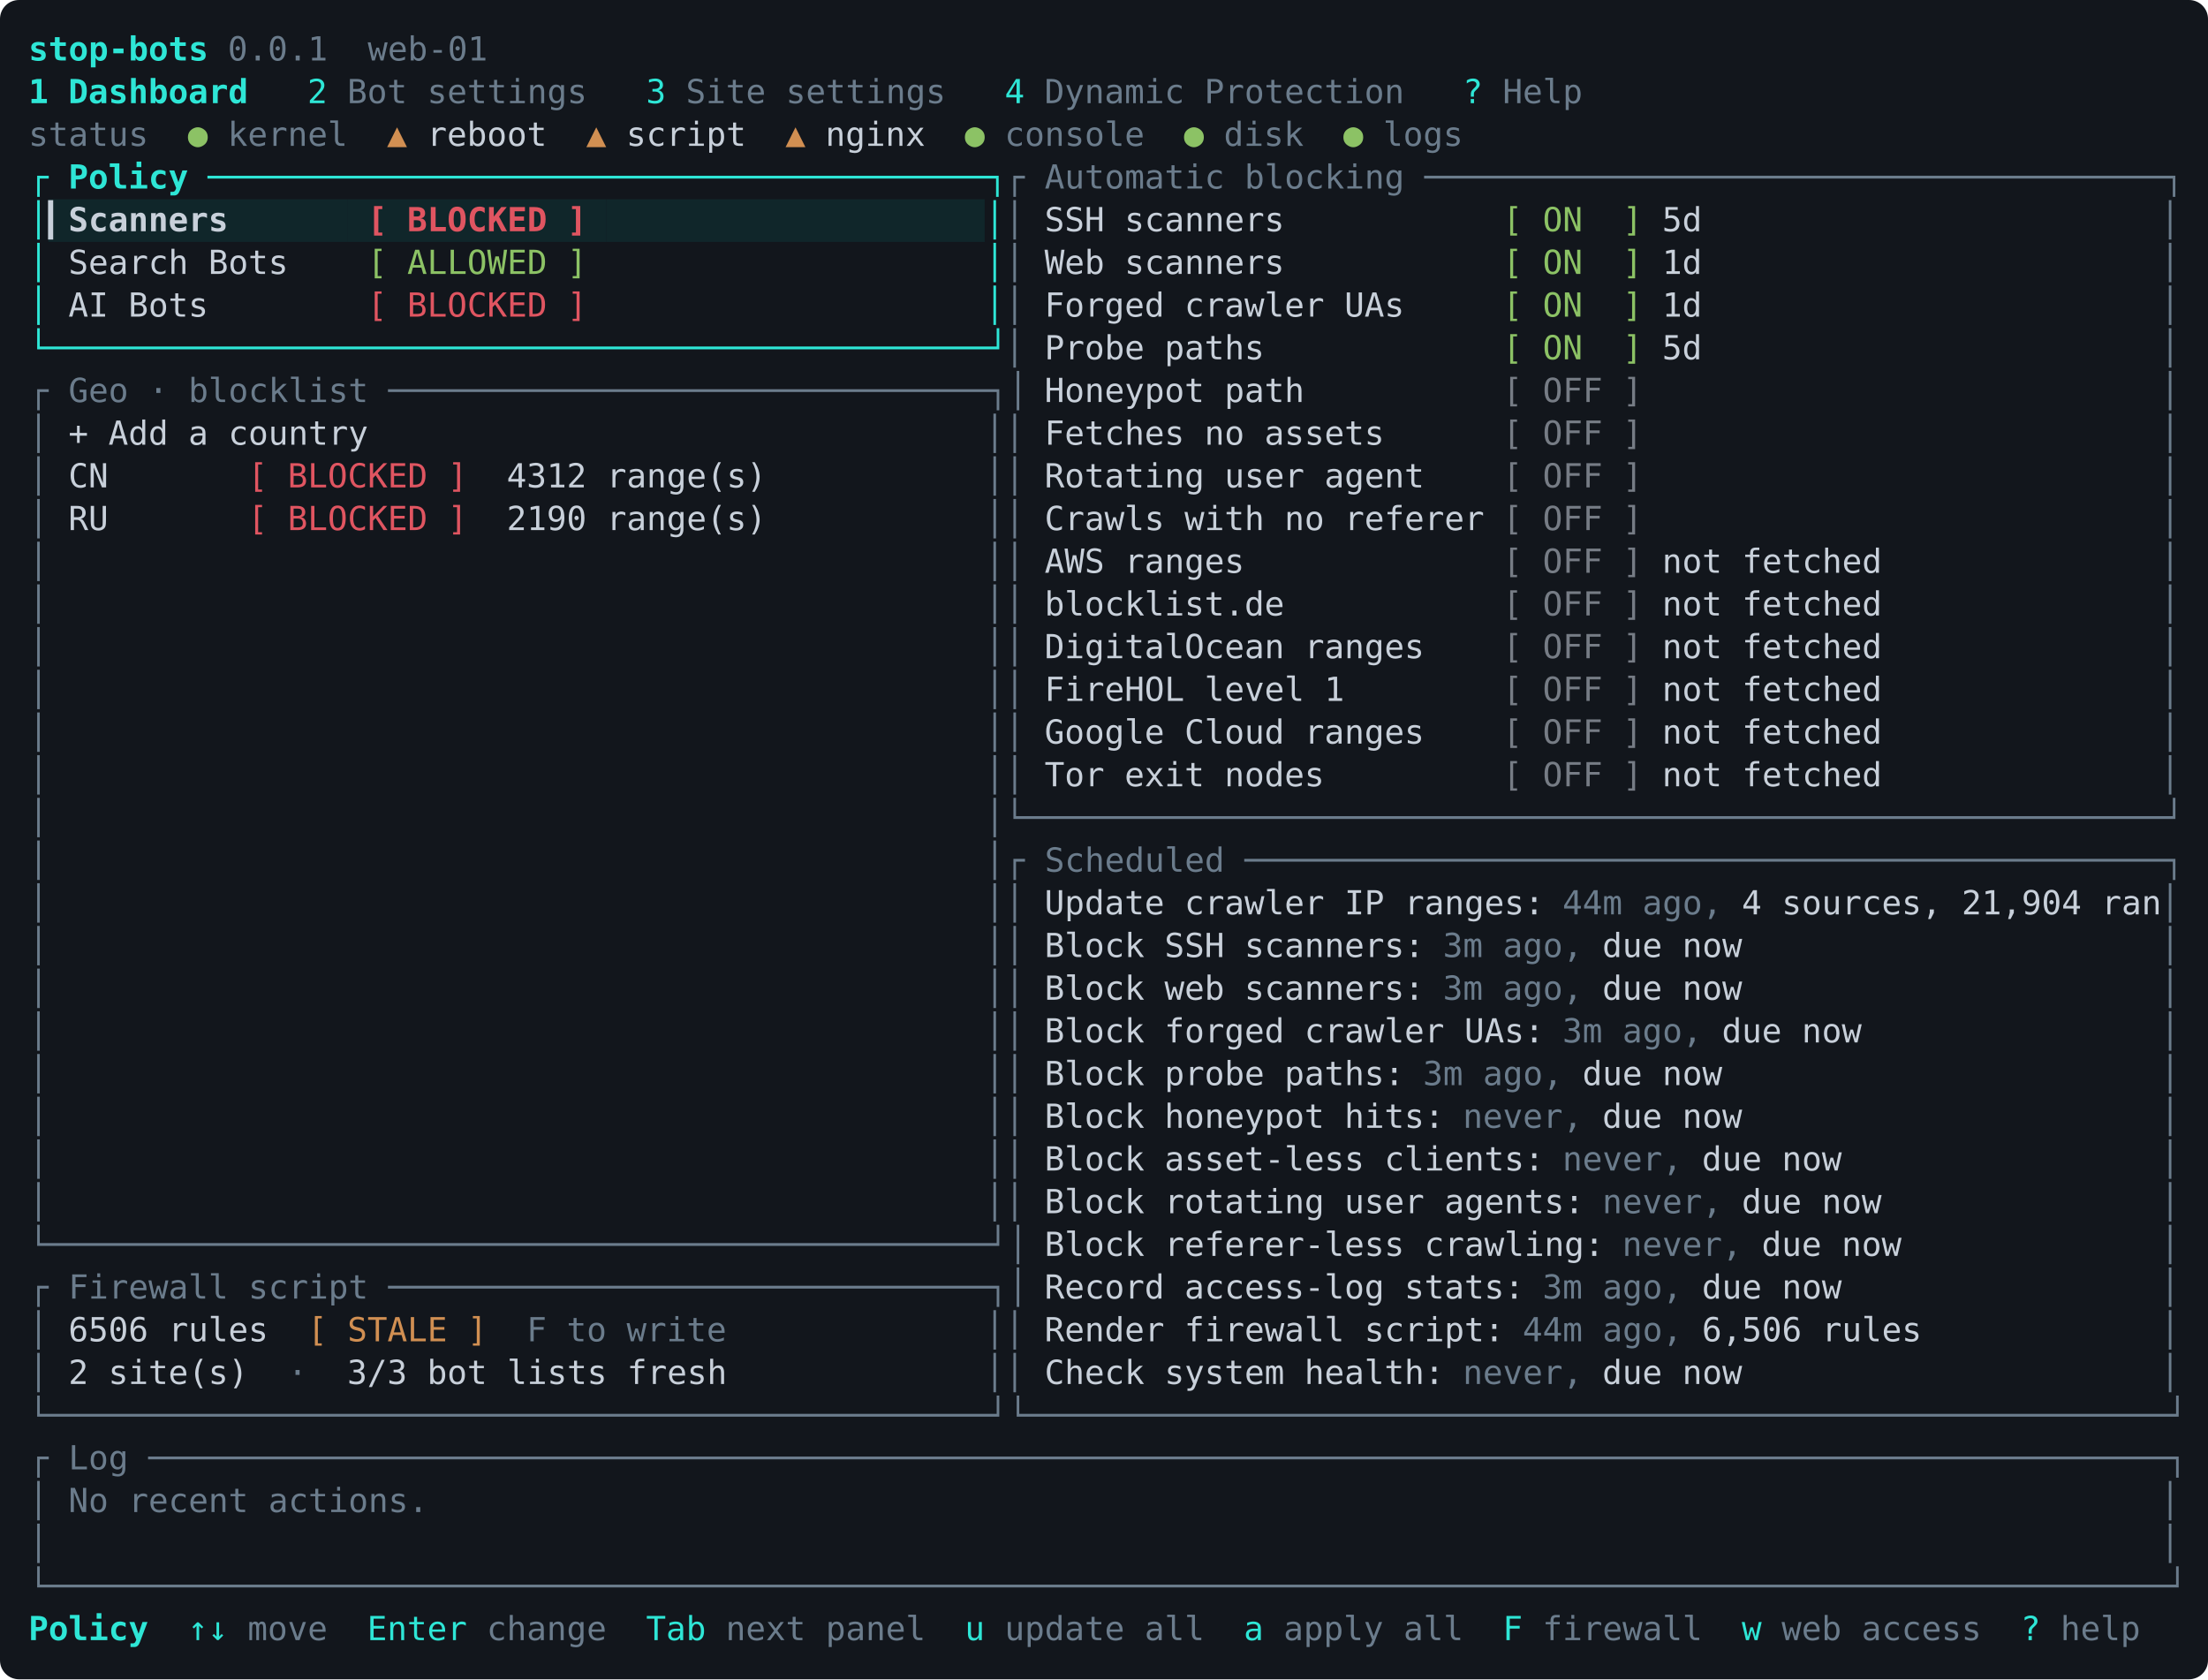
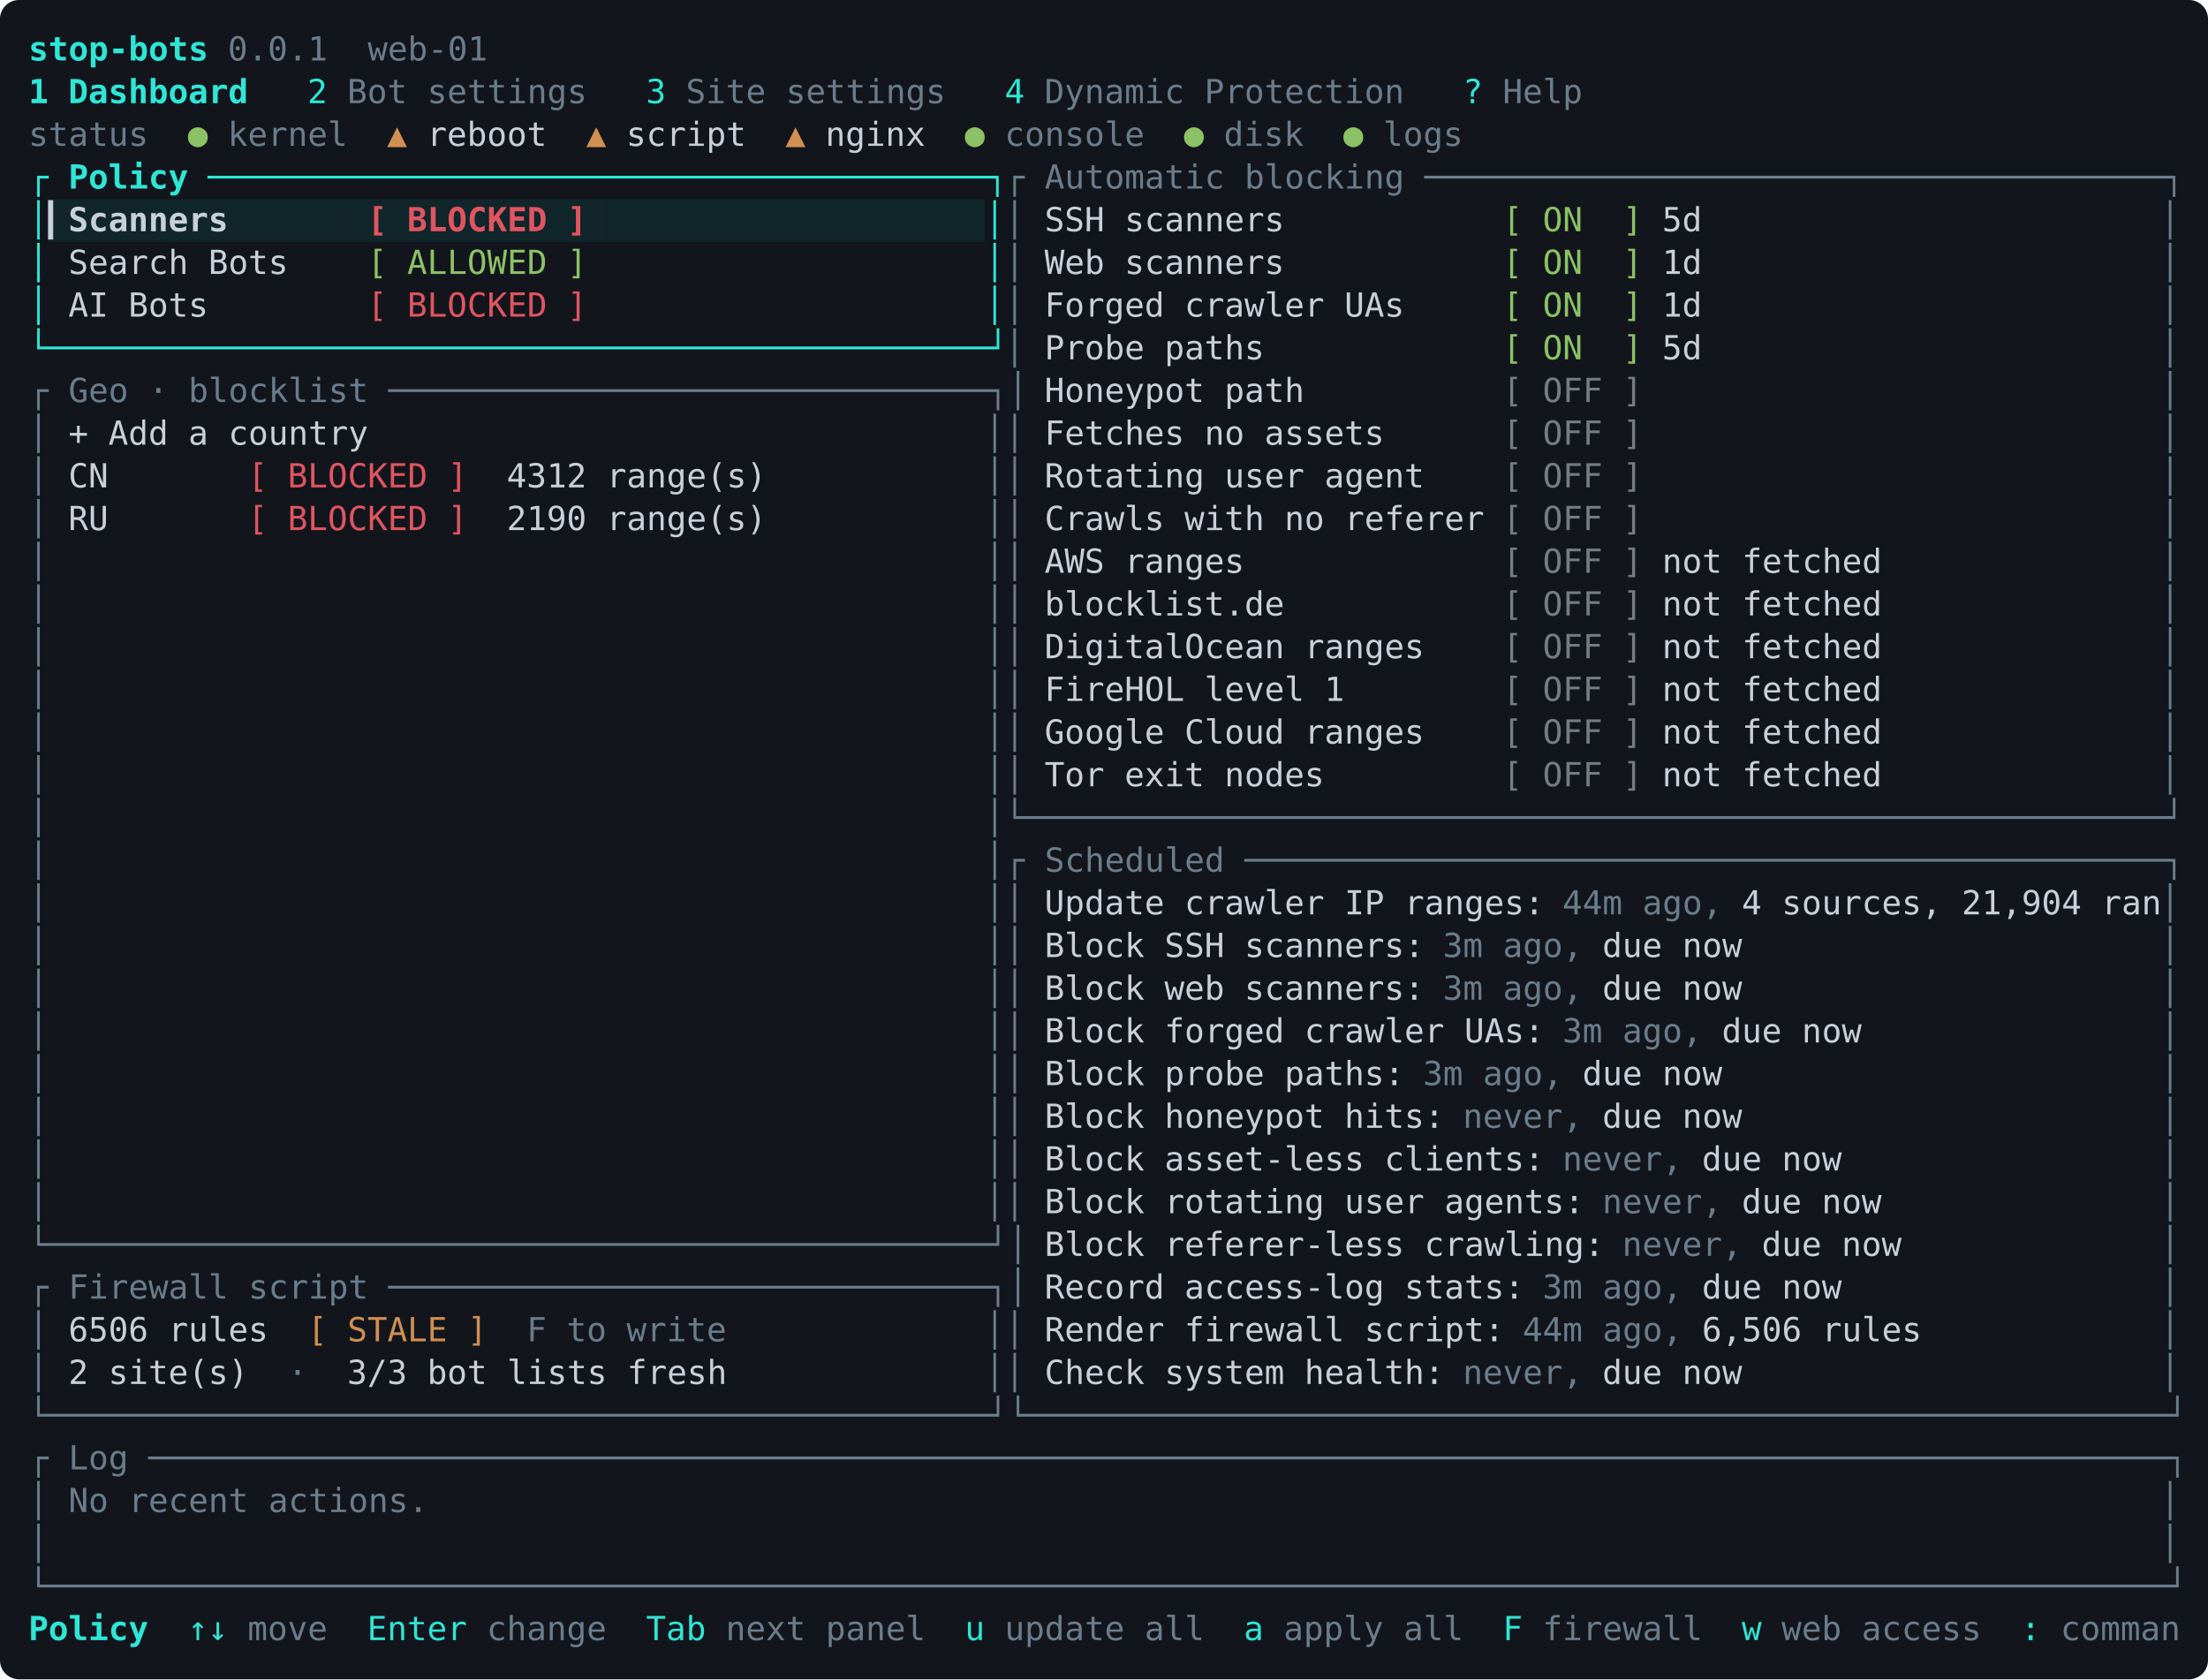
<svg xmlns="http://www.w3.org/2000/svg" viewBox="0 0 931 708" width="931" height="708" font-family="ui-monospace,SFMono-Regular,Menlo,Consolas,'DejaVu Sans Mono',monospace" font-size="14">
  <rect width="100%" height="100%" rx="8" fill="#12161c" />
  <rect x="20.4" y="84.0" width="126.0" height="18.0" fill="#10262a" />
  <rect x="146.4" y="84.0" width="109.2" height="18.0" fill="#10262a" />
  <rect x="255.6" y="84.0" width="159.6" height="18.0" fill="#10262a" />
  <text x="12.0" y="25.5" fill="#2ee6d6" textLength="75.6" lengthAdjust="spacingAndGlyphs" xml:space="preserve" font-weight="bold">stop-bots</text>
  <text x="87.6" y="25.5" fill="#6b7c8c" textLength="117.6" lengthAdjust="spacingAndGlyphs" xml:space="preserve"> 0.0.1  web-01</text>
  <text x="12.0" y="43.5" fill="#2ee6d6" textLength="8.4" lengthAdjust="spacingAndGlyphs" xml:space="preserve" font-weight="bold">1</text>
  <text x="28.8" y="43.5" fill="#2ee6d6" textLength="75.6" lengthAdjust="spacingAndGlyphs" xml:space="preserve" font-weight="bold">Dashboard</text>
  <text x="129.6" y="43.5" fill="#2ee6d6" textLength="8.4" lengthAdjust="spacingAndGlyphs" xml:space="preserve">2</text>
  <text x="146.4" y="43.5" fill="#6b7c8c" textLength="100.8" lengthAdjust="spacingAndGlyphs" xml:space="preserve">Bot settings</text>
  <text x="272.4" y="43.5" fill="#2ee6d6" textLength="8.4" lengthAdjust="spacingAndGlyphs" xml:space="preserve">3</text>
  <text x="289.2" y="43.5" fill="#6b7c8c" textLength="109.2" lengthAdjust="spacingAndGlyphs" xml:space="preserve">Site settings</text>
  <text x="423.6" y="43.5" fill="#2ee6d6" textLength="8.4" lengthAdjust="spacingAndGlyphs" xml:space="preserve">4</text>
  <text x="440.4" y="43.5" fill="#6b7c8c" textLength="151.2" lengthAdjust="spacingAndGlyphs" xml:space="preserve">Dynamic Protection</text>
  <text x="616.8" y="43.5" fill="#2ee6d6" textLength="8.4" lengthAdjust="spacingAndGlyphs" xml:space="preserve">?</text>
  <text x="633.6" y="43.5" fill="#6b7c8c" textLength="33.6" lengthAdjust="spacingAndGlyphs" xml:space="preserve">Help</text>
  <text x="12.0" y="61.5" fill="#6b7c8c" textLength="50.4" lengthAdjust="spacingAndGlyphs" xml:space="preserve">status</text>
  <text x="79.2" y="61.5" fill="#8cc265" textLength="8.4" lengthAdjust="spacingAndGlyphs" xml:space="preserve">●</text>
  <text x="96.0" y="61.5" fill="#6b7c8c" textLength="50.4" lengthAdjust="spacingAndGlyphs" xml:space="preserve">kernel</text>
  <text x="163.2" y="61.5" fill="#d18f52" textLength="8.4" lengthAdjust="spacingAndGlyphs" xml:space="preserve">▲</text>
  <text x="171.6" y="61.5" fill="#c8d0da" textLength="75.6" lengthAdjust="spacingAndGlyphs" xml:space="preserve"> reboot  </text>
  <text x="247.2" y="61.5" fill="#d18f52" textLength="8.4" lengthAdjust="spacingAndGlyphs" xml:space="preserve">▲</text>
  <text x="255.6" y="61.5" fill="#c8d0da" textLength="75.6" lengthAdjust="spacingAndGlyphs" xml:space="preserve"> script  </text>
  <text x="331.2" y="61.5" fill="#d18f52" textLength="8.4" lengthAdjust="spacingAndGlyphs" xml:space="preserve">▲</text>
  <text x="339.6" y="61.5" fill="#c8d0da" textLength="67.2" lengthAdjust="spacingAndGlyphs" xml:space="preserve"> nginx  </text>
  <text x="406.8" y="61.5" fill="#8cc265" textLength="8.4" lengthAdjust="spacingAndGlyphs" xml:space="preserve">●</text>
  <text x="423.6" y="61.5" fill="#6b7c8c" textLength="58.8" lengthAdjust="spacingAndGlyphs" xml:space="preserve">console</text>
  <text x="499.2" y="61.5" fill="#8cc265" textLength="8.4" lengthAdjust="spacingAndGlyphs" xml:space="preserve">●</text>
  <text x="516.0" y="61.5" fill="#6b7c8c" textLength="33.6" lengthAdjust="spacingAndGlyphs" xml:space="preserve">disk</text>
  <text x="566.4" y="61.5" fill="#8cc265" textLength="8.4" lengthAdjust="spacingAndGlyphs" xml:space="preserve">●</text>
  <text x="583.2" y="61.5" fill="#6b7c8c" textLength="33.6" lengthAdjust="spacingAndGlyphs" xml:space="preserve">logs</text>
  <text x="12.0" y="79.5" fill="#2ee6d6" textLength="8.4" lengthAdjust="spacingAndGlyphs" xml:space="preserve">┌</text>
  <text x="20.4" y="79.5" fill="#2ee6d6" textLength="67.2" lengthAdjust="spacingAndGlyphs" xml:space="preserve" font-weight="bold"> Policy </text>
  <text x="87.6" y="79.5" fill="#2ee6d6" textLength="336.0" lengthAdjust="spacingAndGlyphs" xml:space="preserve">───────────────────────────────────────┐</text>
  <text x="423.6" y="79.5" fill="#6b7c8c" textLength="495.6" lengthAdjust="spacingAndGlyphs" xml:space="preserve">┌ Automatic blocking ─────────────────────────────────────┐</text>
  <text x="12.0" y="97.5" fill="#2ee6d6" textLength="8.4" lengthAdjust="spacingAndGlyphs" xml:space="preserve">│</text>
  <text x="20.4" y="97.5" fill="#c8d0da" textLength="126.0" lengthAdjust="spacingAndGlyphs" xml:space="preserve" font-weight="bold">▎Scanners      </text>
  <text x="146.4" y="97.5" fill="#e05561" textLength="109.2" lengthAdjust="spacingAndGlyphs" xml:space="preserve" font-weight="bold"> [ BLOCKED ] </text>
  <text x="415.2" y="97.5" fill="#2ee6d6" textLength="8.4" lengthAdjust="spacingAndGlyphs" xml:space="preserve">│</text>
  <text x="423.6" y="97.5" fill="#6b7c8c" textLength="8.4" lengthAdjust="spacingAndGlyphs" xml:space="preserve">│</text>
  <text x="432.0" y="97.5" fill="#c8d0da" textLength="201.6" lengthAdjust="spacingAndGlyphs" xml:space="preserve"> SSH scanners           </text>
  <text x="633.6" y="97.5" fill="#8cc265" textLength="58.8" lengthAdjust="spacingAndGlyphs" xml:space="preserve">[ ON  ]</text>
  <text x="692.4" y="97.5" fill="#c8d0da" textLength="218.4" lengthAdjust="spacingAndGlyphs" xml:space="preserve"> 5d                       </text>
  <text x="910.8" y="97.5" fill="#6b7c8c" textLength="8.4" lengthAdjust="spacingAndGlyphs" xml:space="preserve">│</text>
  <text x="12.0" y="115.5" fill="#2ee6d6" textLength="8.4" lengthAdjust="spacingAndGlyphs" xml:space="preserve">│</text>
  <text x="20.4" y="115.5" fill="#c8d0da" textLength="126.0" lengthAdjust="spacingAndGlyphs" xml:space="preserve"> Search Bots   </text>
  <text x="146.4" y="115.5" fill="#8cc265" textLength="109.2" lengthAdjust="spacingAndGlyphs" xml:space="preserve"> [ ALLOWED ] </text>
  <text x="415.2" y="115.5" fill="#2ee6d6" textLength="8.4" lengthAdjust="spacingAndGlyphs" xml:space="preserve">│</text>
  <text x="423.6" y="115.5" fill="#6b7c8c" textLength="8.4" lengthAdjust="spacingAndGlyphs" xml:space="preserve">│</text>
  <text x="432.0" y="115.5" fill="#c8d0da" textLength="201.6" lengthAdjust="spacingAndGlyphs" xml:space="preserve"> Web scanners           </text>
  <text x="633.6" y="115.5" fill="#8cc265" textLength="58.8" lengthAdjust="spacingAndGlyphs" xml:space="preserve">[ ON  ]</text>
  <text x="692.4" y="115.5" fill="#c8d0da" textLength="218.4" lengthAdjust="spacingAndGlyphs" xml:space="preserve"> 1d                       </text>
  <text x="910.8" y="115.5" fill="#6b7c8c" textLength="8.4" lengthAdjust="spacingAndGlyphs" xml:space="preserve">│</text>
  <text x="12.0" y="133.5" fill="#2ee6d6" textLength="8.4" lengthAdjust="spacingAndGlyphs" xml:space="preserve">│</text>
  <text x="20.4" y="133.5" fill="#c8d0da" textLength="126.0" lengthAdjust="spacingAndGlyphs" xml:space="preserve"> AI Bots       </text>
  <text x="146.4" y="133.5" fill="#e05561" textLength="109.2" lengthAdjust="spacingAndGlyphs" xml:space="preserve"> [ BLOCKED ] </text>
  <text x="415.2" y="133.5" fill="#2ee6d6" textLength="8.4" lengthAdjust="spacingAndGlyphs" xml:space="preserve">│</text>
  <text x="423.6" y="133.5" fill="#6b7c8c" textLength="8.4" lengthAdjust="spacingAndGlyphs" xml:space="preserve">│</text>
  <text x="432.0" y="133.5" fill="#c8d0da" textLength="201.6" lengthAdjust="spacingAndGlyphs" xml:space="preserve"> Forged crawler UAs     </text>
  <text x="633.6" y="133.5" fill="#8cc265" textLength="58.8" lengthAdjust="spacingAndGlyphs" xml:space="preserve">[ ON  ]</text>
  <text x="692.4" y="133.5" fill="#c8d0da" textLength="218.4" lengthAdjust="spacingAndGlyphs" xml:space="preserve"> 1d                       </text>
  <text x="910.8" y="133.5" fill="#6b7c8c" textLength="8.4" lengthAdjust="spacingAndGlyphs" xml:space="preserve">│</text>
  <text x="12.0" y="151.5" fill="#2ee6d6" textLength="411.6" lengthAdjust="spacingAndGlyphs" xml:space="preserve">└───────────────────────────────────────────────┘</text>
  <text x="423.6" y="151.5" fill="#6b7c8c" textLength="8.4" lengthAdjust="spacingAndGlyphs" xml:space="preserve">│</text>
  <text x="432.0" y="151.5" fill="#c8d0da" textLength="201.6" lengthAdjust="spacingAndGlyphs" xml:space="preserve"> Probe paths            </text>
  <text x="633.6" y="151.5" fill="#8cc265" textLength="58.8" lengthAdjust="spacingAndGlyphs" xml:space="preserve">[ ON  ]</text>
  <text x="692.4" y="151.5" fill="#c8d0da" textLength="218.4" lengthAdjust="spacingAndGlyphs" xml:space="preserve"> 5d                       </text>
  <text x="910.8" y="151.5" fill="#6b7c8c" textLength="8.4" lengthAdjust="spacingAndGlyphs" xml:space="preserve">│</text>
  <text x="12.0" y="169.5" fill="#6b7c8c" textLength="420.0" lengthAdjust="spacingAndGlyphs" xml:space="preserve">┌ Geo · blocklist ──────────────────────────────┐│</text>
  <text x="432.0" y="169.5" fill="#c8d0da" textLength="201.6" lengthAdjust="spacingAndGlyphs" xml:space="preserve"> Honeypot path          </text>
  <text x="633.6" y="169.5" fill="#c8d0da" textLength="58.8" lengthAdjust="spacingAndGlyphs" xml:space="preserve" opacity="0.55">[ OFF ]</text>
  <text x="910.8" y="169.5" fill="#6b7c8c" textLength="8.4" lengthAdjust="spacingAndGlyphs" xml:space="preserve">│</text>
  <text x="12.0" y="187.5" fill="#6b7c8c" textLength="8.4" lengthAdjust="spacingAndGlyphs" xml:space="preserve">│</text>
  <text x="20.4" y="187.5" fill="#c8d0da" textLength="394.8" lengthAdjust="spacingAndGlyphs" xml:space="preserve"> + Add a country                               </text>
  <text x="415.2" y="187.5" fill="#6b7c8c" textLength="16.8" lengthAdjust="spacingAndGlyphs" xml:space="preserve">││</text>
  <text x="432.0" y="187.5" fill="#c8d0da" textLength="201.6" lengthAdjust="spacingAndGlyphs" xml:space="preserve"> Fetches no assets      </text>
  <text x="633.6" y="187.5" fill="#c8d0da" textLength="58.8" lengthAdjust="spacingAndGlyphs" xml:space="preserve" opacity="0.55">[ OFF ]</text>
  <text x="910.8" y="187.5" fill="#6b7c8c" textLength="8.4" lengthAdjust="spacingAndGlyphs" xml:space="preserve">│</text>
  <text x="12.0" y="205.5" fill="#6b7c8c" textLength="8.4" lengthAdjust="spacingAndGlyphs" xml:space="preserve">│</text>
  <text x="20.4" y="205.5" fill="#c8d0da" textLength="75.6" lengthAdjust="spacingAndGlyphs" xml:space="preserve"> CN      </text>
  <text x="96.0" y="205.5" fill="#e05561" textLength="109.2" lengthAdjust="spacingAndGlyphs" xml:space="preserve"> [ BLOCKED ] </text>
  <text x="205.2" y="205.5" fill="#c8d0da" textLength="210.0" lengthAdjust="spacingAndGlyphs" xml:space="preserve"> 4312 range(s)           </text>
  <text x="415.2" y="205.5" fill="#6b7c8c" textLength="16.8" lengthAdjust="spacingAndGlyphs" xml:space="preserve">││</text>
  <text x="432.0" y="205.5" fill="#c8d0da" textLength="201.6" lengthAdjust="spacingAndGlyphs" xml:space="preserve"> Rotating user agent    </text>
  <text x="633.6" y="205.5" fill="#c8d0da" textLength="58.8" lengthAdjust="spacingAndGlyphs" xml:space="preserve" opacity="0.55">[ OFF ]</text>
  <text x="910.8" y="205.5" fill="#6b7c8c" textLength="8.4" lengthAdjust="spacingAndGlyphs" xml:space="preserve">│</text>
  <text x="12.0" y="223.5" fill="#6b7c8c" textLength="8.4" lengthAdjust="spacingAndGlyphs" xml:space="preserve">│</text>
  <text x="20.4" y="223.5" fill="#c8d0da" textLength="75.6" lengthAdjust="spacingAndGlyphs" xml:space="preserve"> RU      </text>
  <text x="96.0" y="223.5" fill="#e05561" textLength="109.2" lengthAdjust="spacingAndGlyphs" xml:space="preserve"> [ BLOCKED ] </text>
  <text x="205.2" y="223.5" fill="#c8d0da" textLength="210.0" lengthAdjust="spacingAndGlyphs" xml:space="preserve"> 2190 range(s)           </text>
  <text x="415.2" y="223.5" fill="#6b7c8c" textLength="16.8" lengthAdjust="spacingAndGlyphs" xml:space="preserve">││</text>
  <text x="432.0" y="223.5" fill="#c8d0da" textLength="201.6" lengthAdjust="spacingAndGlyphs" xml:space="preserve"> Crawls with no referer </text>
  <text x="633.6" y="223.5" fill="#c8d0da" textLength="58.8" lengthAdjust="spacingAndGlyphs" xml:space="preserve" opacity="0.55">[ OFF ]</text>
  <text x="910.8" y="223.5" fill="#6b7c8c" textLength="8.4" lengthAdjust="spacingAndGlyphs" xml:space="preserve">│</text>
  <text x="12.0" y="241.5" fill="#6b7c8c" textLength="8.4" lengthAdjust="spacingAndGlyphs" xml:space="preserve">│</text>
  <text x="415.2" y="241.5" fill="#6b7c8c" textLength="16.8" lengthAdjust="spacingAndGlyphs" xml:space="preserve">││</text>
  <text x="432.0" y="241.5" fill="#c8d0da" textLength="201.6" lengthAdjust="spacingAndGlyphs" xml:space="preserve"> AWS ranges             </text>
  <text x="633.6" y="241.5" fill="#c8d0da" textLength="58.8" lengthAdjust="spacingAndGlyphs" xml:space="preserve" opacity="0.55">[ OFF ]</text>
  <text x="692.4" y="241.5" fill="#c8d0da" textLength="218.4" lengthAdjust="spacingAndGlyphs" xml:space="preserve"> not fetched              </text>
  <text x="910.8" y="241.5" fill="#6b7c8c" textLength="8.4" lengthAdjust="spacingAndGlyphs" xml:space="preserve">│</text>
  <text x="12.0" y="259.5" fill="#6b7c8c" textLength="8.4" lengthAdjust="spacingAndGlyphs" xml:space="preserve">│</text>
  <text x="415.2" y="259.5" fill="#6b7c8c" textLength="16.8" lengthAdjust="spacingAndGlyphs" xml:space="preserve">││</text>
  <text x="432.0" y="259.5" fill="#c8d0da" textLength="201.6" lengthAdjust="spacingAndGlyphs" xml:space="preserve"> blocklist.de           </text>
  <text x="633.6" y="259.5" fill="#c8d0da" textLength="58.8" lengthAdjust="spacingAndGlyphs" xml:space="preserve" opacity="0.55">[ OFF ]</text>
  <text x="692.4" y="259.5" fill="#c8d0da" textLength="218.4" lengthAdjust="spacingAndGlyphs" xml:space="preserve"> not fetched              </text>
  <text x="910.8" y="259.5" fill="#6b7c8c" textLength="8.4" lengthAdjust="spacingAndGlyphs" xml:space="preserve">│</text>
  <text x="12.0" y="277.5" fill="#6b7c8c" textLength="8.4" lengthAdjust="spacingAndGlyphs" xml:space="preserve">│</text>
  <text x="415.2" y="277.5" fill="#6b7c8c" textLength="16.8" lengthAdjust="spacingAndGlyphs" xml:space="preserve">││</text>
  <text x="432.0" y="277.5" fill="#c8d0da" textLength="201.6" lengthAdjust="spacingAndGlyphs" xml:space="preserve"> DigitalOcean ranges    </text>
  <text x="633.6" y="277.5" fill="#c8d0da" textLength="58.8" lengthAdjust="spacingAndGlyphs" xml:space="preserve" opacity="0.55">[ OFF ]</text>
  <text x="692.4" y="277.5" fill="#c8d0da" textLength="218.4" lengthAdjust="spacingAndGlyphs" xml:space="preserve"> not fetched              </text>
  <text x="910.8" y="277.5" fill="#6b7c8c" textLength="8.4" lengthAdjust="spacingAndGlyphs" xml:space="preserve">│</text>
  <text x="12.0" y="295.5" fill="#6b7c8c" textLength="8.4" lengthAdjust="spacingAndGlyphs" xml:space="preserve">│</text>
  <text x="415.2" y="295.5" fill="#6b7c8c" textLength="16.8" lengthAdjust="spacingAndGlyphs" xml:space="preserve">││</text>
  <text x="432.0" y="295.5" fill="#c8d0da" textLength="201.6" lengthAdjust="spacingAndGlyphs" xml:space="preserve"> FireHOL level 1        </text>
  <text x="633.6" y="295.5" fill="#c8d0da" textLength="58.8" lengthAdjust="spacingAndGlyphs" xml:space="preserve" opacity="0.55">[ OFF ]</text>
  <text x="692.4" y="295.5" fill="#c8d0da" textLength="218.4" lengthAdjust="spacingAndGlyphs" xml:space="preserve"> not fetched              </text>
  <text x="910.8" y="295.5" fill="#6b7c8c" textLength="8.4" lengthAdjust="spacingAndGlyphs" xml:space="preserve">│</text>
  <text x="12.0" y="313.5" fill="#6b7c8c" textLength="8.4" lengthAdjust="spacingAndGlyphs" xml:space="preserve">│</text>
  <text x="415.2" y="313.5" fill="#6b7c8c" textLength="16.8" lengthAdjust="spacingAndGlyphs" xml:space="preserve">││</text>
  <text x="432.0" y="313.5" fill="#c8d0da" textLength="201.6" lengthAdjust="spacingAndGlyphs" xml:space="preserve"> Google Cloud ranges    </text>
  <text x="633.6" y="313.5" fill="#c8d0da" textLength="58.8" lengthAdjust="spacingAndGlyphs" xml:space="preserve" opacity="0.55">[ OFF ]</text>
  <text x="692.4" y="313.5" fill="#c8d0da" textLength="218.4" lengthAdjust="spacingAndGlyphs" xml:space="preserve"> not fetched              </text>
  <text x="910.8" y="313.5" fill="#6b7c8c" textLength="8.4" lengthAdjust="spacingAndGlyphs" xml:space="preserve">│</text>
  <text x="12.0" y="331.5" fill="#6b7c8c" textLength="8.4" lengthAdjust="spacingAndGlyphs" xml:space="preserve">│</text>
  <text x="415.2" y="331.5" fill="#6b7c8c" textLength="16.8" lengthAdjust="spacingAndGlyphs" xml:space="preserve">││</text>
  <text x="432.0" y="331.5" fill="#c8d0da" textLength="201.6" lengthAdjust="spacingAndGlyphs" xml:space="preserve"> Tor exit nodes         </text>
  <text x="633.6" y="331.5" fill="#c8d0da" textLength="58.8" lengthAdjust="spacingAndGlyphs" xml:space="preserve" opacity="0.55">[ OFF ]</text>
  <text x="692.4" y="331.5" fill="#c8d0da" textLength="218.4" lengthAdjust="spacingAndGlyphs" xml:space="preserve"> not fetched              </text>
  <text x="910.8" y="331.5" fill="#6b7c8c" textLength="8.4" lengthAdjust="spacingAndGlyphs" xml:space="preserve">│</text>
  <text x="12.0" y="349.5" fill="#6b7c8c" textLength="8.4" lengthAdjust="spacingAndGlyphs" xml:space="preserve">│</text>
  <text x="415.2" y="349.5" fill="#6b7c8c" textLength="504.0" lengthAdjust="spacingAndGlyphs" xml:space="preserve">│└─────────────────────────────────────────────────────────┘</text>
  <text x="12.0" y="367.5" fill="#6b7c8c" textLength="8.4" lengthAdjust="spacingAndGlyphs" xml:space="preserve">│</text>
  <text x="415.2" y="367.5" fill="#6b7c8c" textLength="504.0" lengthAdjust="spacingAndGlyphs" xml:space="preserve">│┌ Scheduled ──────────────────────────────────────────────┐</text>
  <text x="12.0" y="385.5" fill="#6b7c8c" textLength="8.4" lengthAdjust="spacingAndGlyphs" xml:space="preserve">│</text>
  <text x="415.2" y="385.5" fill="#6b7c8c" textLength="16.8" lengthAdjust="spacingAndGlyphs" xml:space="preserve">││</text>
  <text x="432.0" y="385.5" fill="#c8d0da" textLength="226.8" lengthAdjust="spacingAndGlyphs" xml:space="preserve"> Update crawler IP ranges: </text>
  <text x="658.8" y="385.5" fill="#6b7c8c" textLength="75.6" lengthAdjust="spacingAndGlyphs" xml:space="preserve">44m ago, </text>
  <text x="734.4" y="385.5" fill="#c8d0da" textLength="176.4" lengthAdjust="spacingAndGlyphs" xml:space="preserve">4 sources, 21,904 ran</text>
  <text x="910.8" y="385.5" fill="#6b7c8c" textLength="8.4" lengthAdjust="spacingAndGlyphs" xml:space="preserve">│</text>
  <text x="12.0" y="403.5" fill="#6b7c8c" textLength="8.4" lengthAdjust="spacingAndGlyphs" xml:space="preserve">│</text>
  <text x="415.2" y="403.5" fill="#6b7c8c" textLength="16.8" lengthAdjust="spacingAndGlyphs" xml:space="preserve">││</text>
  <text x="432.0" y="403.5" fill="#c8d0da" textLength="176.4" lengthAdjust="spacingAndGlyphs" xml:space="preserve"> Block SSH scanners: </text>
  <text x="608.4" y="403.5" fill="#6b7c8c" textLength="67.2" lengthAdjust="spacingAndGlyphs" xml:space="preserve">3m ago, </text>
  <text x="675.6" y="403.5" fill="#c8d0da" textLength="235.2" lengthAdjust="spacingAndGlyphs" xml:space="preserve">due now                     </text>
  <text x="910.8" y="403.5" fill="#6b7c8c" textLength="8.4" lengthAdjust="spacingAndGlyphs" xml:space="preserve">│</text>
  <text x="12.0" y="421.5" fill="#6b7c8c" textLength="8.4" lengthAdjust="spacingAndGlyphs" xml:space="preserve">│</text>
  <text x="415.2" y="421.5" fill="#6b7c8c" textLength="16.8" lengthAdjust="spacingAndGlyphs" xml:space="preserve">││</text>
  <text x="432.0" y="421.5" fill="#c8d0da" textLength="176.4" lengthAdjust="spacingAndGlyphs" xml:space="preserve"> Block web scanners: </text>
  <text x="608.4" y="421.5" fill="#6b7c8c" textLength="67.2" lengthAdjust="spacingAndGlyphs" xml:space="preserve">3m ago, </text>
  <text x="675.6" y="421.5" fill="#c8d0da" textLength="235.2" lengthAdjust="spacingAndGlyphs" xml:space="preserve">due now                     </text>
  <text x="910.8" y="421.5" fill="#6b7c8c" textLength="8.4" lengthAdjust="spacingAndGlyphs" xml:space="preserve">│</text>
  <text x="12.0" y="439.5" fill="#6b7c8c" textLength="8.4" lengthAdjust="spacingAndGlyphs" xml:space="preserve">│</text>
  <text x="415.2" y="439.5" fill="#6b7c8c" textLength="16.8" lengthAdjust="spacingAndGlyphs" xml:space="preserve">││</text>
  <text x="432.0" y="439.5" fill="#c8d0da" textLength="226.8" lengthAdjust="spacingAndGlyphs" xml:space="preserve"> Block forged crawler UAs: </text>
  <text x="658.8" y="439.5" fill="#6b7c8c" textLength="67.2" lengthAdjust="spacingAndGlyphs" xml:space="preserve">3m ago, </text>
  <text x="726.0" y="439.5" fill="#c8d0da" textLength="184.8" lengthAdjust="spacingAndGlyphs" xml:space="preserve">due now               </text>
  <text x="910.8" y="439.5" fill="#6b7c8c" textLength="8.4" lengthAdjust="spacingAndGlyphs" xml:space="preserve">│</text>
  <text x="12.0" y="457.5" fill="#6b7c8c" textLength="8.4" lengthAdjust="spacingAndGlyphs" xml:space="preserve">│</text>
  <text x="415.2" y="457.5" fill="#6b7c8c" textLength="16.8" lengthAdjust="spacingAndGlyphs" xml:space="preserve">││</text>
  <text x="432.0" y="457.5" fill="#c8d0da" textLength="168.0" lengthAdjust="spacingAndGlyphs" xml:space="preserve"> Block probe paths: </text>
  <text x="600.0" y="457.5" fill="#6b7c8c" textLength="67.2" lengthAdjust="spacingAndGlyphs" xml:space="preserve">3m ago, </text>
  <text x="667.2" y="457.5" fill="#c8d0da" textLength="243.6" lengthAdjust="spacingAndGlyphs" xml:space="preserve">due now                      </text>
  <text x="910.8" y="457.5" fill="#6b7c8c" textLength="8.4" lengthAdjust="spacingAndGlyphs" xml:space="preserve">│</text>
  <text x="12.0" y="475.5" fill="#6b7c8c" textLength="8.4" lengthAdjust="spacingAndGlyphs" xml:space="preserve">│</text>
  <text x="415.2" y="475.5" fill="#6b7c8c" textLength="16.8" lengthAdjust="spacingAndGlyphs" xml:space="preserve">││</text>
  <text x="432.0" y="475.5" fill="#c8d0da" textLength="184.8" lengthAdjust="spacingAndGlyphs" xml:space="preserve"> Block honeypot hits: </text>
  <text x="616.8" y="475.5" fill="#6b7c8c" textLength="58.8" lengthAdjust="spacingAndGlyphs" xml:space="preserve">never, </text>
  <text x="675.6" y="475.5" fill="#c8d0da" textLength="235.2" lengthAdjust="spacingAndGlyphs" xml:space="preserve">due now                     </text>
  <text x="910.8" y="475.5" fill="#6b7c8c" textLength="8.4" lengthAdjust="spacingAndGlyphs" xml:space="preserve">│</text>
  <text x="12.0" y="493.5" fill="#6b7c8c" textLength="8.4" lengthAdjust="spacingAndGlyphs" xml:space="preserve">│</text>
  <text x="415.2" y="493.5" fill="#6b7c8c" textLength="16.8" lengthAdjust="spacingAndGlyphs" xml:space="preserve">││</text>
  <text x="432.0" y="493.5" fill="#c8d0da" textLength="226.8" lengthAdjust="spacingAndGlyphs" xml:space="preserve"> Block asset-less clients: </text>
  <text x="658.8" y="493.5" fill="#6b7c8c" textLength="58.8" lengthAdjust="spacingAndGlyphs" xml:space="preserve">never, </text>
  <text x="717.6" y="493.5" fill="#c8d0da" textLength="193.2" lengthAdjust="spacingAndGlyphs" xml:space="preserve">due now                </text>
  <text x="910.8" y="493.5" fill="#6b7c8c" textLength="8.4" lengthAdjust="spacingAndGlyphs" xml:space="preserve">│</text>
  <text x="12.0" y="511.5" fill="#6b7c8c" textLength="8.4" lengthAdjust="spacingAndGlyphs" xml:space="preserve">│</text>
  <text x="415.2" y="511.5" fill="#6b7c8c" textLength="16.8" lengthAdjust="spacingAndGlyphs" xml:space="preserve">││</text>
  <text x="432.0" y="511.5" fill="#c8d0da" textLength="243.6" lengthAdjust="spacingAndGlyphs" xml:space="preserve"> Block rotating user agents: </text>
  <text x="675.6" y="511.5" fill="#6b7c8c" textLength="58.8" lengthAdjust="spacingAndGlyphs" xml:space="preserve">never, </text>
  <text x="734.4" y="511.5" fill="#c8d0da" textLength="176.4" lengthAdjust="spacingAndGlyphs" xml:space="preserve">due now              </text>
  <text x="910.8" y="511.5" fill="#6b7c8c" textLength="8.4" lengthAdjust="spacingAndGlyphs" xml:space="preserve">│</text>
  <text x="12.0" y="529.5" fill="#6b7c8c" textLength="420.0" lengthAdjust="spacingAndGlyphs" xml:space="preserve">└───────────────────────────────────────────────┘│</text>
  <text x="432.0" y="529.5" fill="#c8d0da" textLength="252.0" lengthAdjust="spacingAndGlyphs" xml:space="preserve"> Block referer-less crawling: </text>
  <text x="684.0" y="529.5" fill="#6b7c8c" textLength="58.8" lengthAdjust="spacingAndGlyphs" xml:space="preserve">never, </text>
  <text x="742.8" y="529.5" fill="#c8d0da" textLength="168.0" lengthAdjust="spacingAndGlyphs" xml:space="preserve">due now             </text>
  <text x="910.8" y="529.5" fill="#6b7c8c" textLength="8.4" lengthAdjust="spacingAndGlyphs" xml:space="preserve">│</text>
  <text x="12.0" y="547.5" fill="#6b7c8c" textLength="420.0" lengthAdjust="spacingAndGlyphs" xml:space="preserve">┌ Firewall script ──────────────────────────────┐│</text>
  <text x="432.0" y="547.5" fill="#c8d0da" textLength="218.4" lengthAdjust="spacingAndGlyphs" xml:space="preserve"> Record access-log stats: </text>
  <text x="650.4" y="547.5" fill="#6b7c8c" textLength="67.2" lengthAdjust="spacingAndGlyphs" xml:space="preserve">3m ago, </text>
  <text x="717.6" y="547.5" fill="#c8d0da" textLength="193.2" lengthAdjust="spacingAndGlyphs" xml:space="preserve">due now                </text>
  <text x="910.8" y="547.5" fill="#6b7c8c" textLength="8.4" lengthAdjust="spacingAndGlyphs" xml:space="preserve">│</text>
  <text x="12.0" y="565.5" fill="#6b7c8c" textLength="8.4" lengthAdjust="spacingAndGlyphs" xml:space="preserve">│</text>
  <text x="20.4" y="565.5" fill="#c8d0da" textLength="109.2" lengthAdjust="spacingAndGlyphs" xml:space="preserve"> 6506 rules  </text>
  <text x="129.6" y="565.5" fill="#d18f52" textLength="75.6" lengthAdjust="spacingAndGlyphs" xml:space="preserve">[ STALE ]</text>
  <text x="205.2" y="565.5" fill="#6b7c8c" textLength="100.8" lengthAdjust="spacingAndGlyphs" xml:space="preserve">  F to write</text>
  <text x="415.2" y="565.5" fill="#6b7c8c" textLength="16.8" lengthAdjust="spacingAndGlyphs" xml:space="preserve">││</text>
  <text x="432.0" y="565.5" fill="#c8d0da" textLength="210.0" lengthAdjust="spacingAndGlyphs" xml:space="preserve"> Render firewall script: </text>
  <text x="642.0" y="565.5" fill="#6b7c8c" textLength="75.6" lengthAdjust="spacingAndGlyphs" xml:space="preserve">44m ago, </text>
  <text x="717.6" y="565.5" fill="#c8d0da" textLength="193.2" lengthAdjust="spacingAndGlyphs" xml:space="preserve">6,506 rules            </text>
  <text x="910.8" y="565.5" fill="#6b7c8c" textLength="8.4" lengthAdjust="spacingAndGlyphs" xml:space="preserve">│</text>
  <text x="12.0" y="583.5" fill="#6b7c8c" textLength="8.4" lengthAdjust="spacingAndGlyphs" xml:space="preserve">│</text>
  <text x="20.4" y="583.5" fill="#c8d0da" textLength="84.0" lengthAdjust="spacingAndGlyphs" xml:space="preserve"> 2 site(s)</text>
  <text x="104.4" y="583.5" fill="#6b7c8c" textLength="42.0" lengthAdjust="spacingAndGlyphs" xml:space="preserve">  ·  </text>
  <text x="146.4" y="583.5" fill="#c8d0da" textLength="268.8" lengthAdjust="spacingAndGlyphs" xml:space="preserve">3/3 bot lists fresh             </text>
  <text x="415.2" y="583.5" fill="#6b7c8c" textLength="16.8" lengthAdjust="spacingAndGlyphs" xml:space="preserve">││</text>
  <text x="432.0" y="583.5" fill="#c8d0da" textLength="184.8" lengthAdjust="spacingAndGlyphs" xml:space="preserve"> Check system health: </text>
  <text x="616.8" y="583.5" fill="#6b7c8c" textLength="58.8" lengthAdjust="spacingAndGlyphs" xml:space="preserve">never, </text>
  <text x="675.6" y="583.5" fill="#c8d0da" textLength="235.2" lengthAdjust="spacingAndGlyphs" xml:space="preserve">due now                     </text>
  <text x="910.8" y="583.5" fill="#6b7c8c" textLength="8.4" lengthAdjust="spacingAndGlyphs" xml:space="preserve">│</text>
  <text x="12.0" y="601.5" fill="#6b7c8c" textLength="907.2" lengthAdjust="spacingAndGlyphs" xml:space="preserve">└───────────────────────────────────────────────┘└─────────────────────────────────────────────────────────┘</text>
  <text x="12.0" y="619.5" fill="#6b7c8c" textLength="907.2" lengthAdjust="spacingAndGlyphs" xml:space="preserve">┌ Log ─────────────────────────────────────────────────────────────────────────────────────────────────────┐</text>
  <text x="12.0" y="637.5" fill="#6b7c8c" textLength="168.0" lengthAdjust="spacingAndGlyphs" xml:space="preserve">│ No recent actions.</text>
  <text x="910.8" y="637.5" fill="#6b7c8c" textLength="8.4" lengthAdjust="spacingAndGlyphs" xml:space="preserve">│</text>
  <text x="12.0" y="655.5" fill="#6b7c8c" textLength="8.4" lengthAdjust="spacingAndGlyphs" xml:space="preserve">│</text>
  <text x="910.8" y="655.5" fill="#6b7c8c" textLength="8.4" lengthAdjust="spacingAndGlyphs" xml:space="preserve">│</text>
  <text x="12.0" y="673.5" fill="#6b7c8c" textLength="907.2" lengthAdjust="spacingAndGlyphs" xml:space="preserve">└──────────────────────────────────────────────────────────────────────────────────────────────────────────┘</text>
  <text x="12.0" y="691.5" fill="#2ee6d6" textLength="50.4" lengthAdjust="spacingAndGlyphs" xml:space="preserve" font-weight="bold">Policy</text>
  <text x="79.2" y="691.5" fill="#2ee6d6" textLength="16.8" lengthAdjust="spacingAndGlyphs" xml:space="preserve">↑↓</text>
  <text x="104.4" y="691.5" fill="#6b7c8c" textLength="33.6" lengthAdjust="spacingAndGlyphs" xml:space="preserve">move</text>
  <text x="154.8" y="691.5" fill="#2ee6d6" textLength="42.0" lengthAdjust="spacingAndGlyphs" xml:space="preserve">Enter</text>
  <text x="205.2" y="691.5" fill="#6b7c8c" textLength="50.4" lengthAdjust="spacingAndGlyphs" xml:space="preserve">change</text>
  <text x="272.4" y="691.5" fill="#2ee6d6" textLength="25.2" lengthAdjust="spacingAndGlyphs" xml:space="preserve">Tab</text>
  <text x="306.0" y="691.5" fill="#6b7c8c" textLength="84.0" lengthAdjust="spacingAndGlyphs" xml:space="preserve">next panel</text>
  <text x="406.8" y="691.5" fill="#2ee6d6" textLength="8.4" lengthAdjust="spacingAndGlyphs" xml:space="preserve">u</text>
  <text x="423.6" y="691.5" fill="#6b7c8c" textLength="84.0" lengthAdjust="spacingAndGlyphs" xml:space="preserve">update all</text>
  <text x="524.4" y="691.5" fill="#2ee6d6" textLength="8.4" lengthAdjust="spacingAndGlyphs" xml:space="preserve">a</text>
  <text x="541.2" y="691.5" fill="#6b7c8c" textLength="75.6" lengthAdjust="spacingAndGlyphs" xml:space="preserve">apply all</text>
  <text x="633.6" y="691.5" fill="#2ee6d6" textLength="8.4" lengthAdjust="spacingAndGlyphs" xml:space="preserve">F</text>
  <text x="650.4" y="691.5" fill="#6b7c8c" textLength="67.2" lengthAdjust="spacingAndGlyphs" xml:space="preserve">firewall</text>
  <text x="734.4" y="691.5" fill="#2ee6d6" textLength="8.4" lengthAdjust="spacingAndGlyphs" xml:space="preserve">w</text>
  <text x="751.2" y="691.5" fill="#6b7c8c" textLength="84.0" lengthAdjust="spacingAndGlyphs" xml:space="preserve">web access</text>
-   <text x="852.0" y="691.5" fill="#2ee6d6" textLength="8.4" lengthAdjust="spacingAndGlyphs" xml:space="preserve">?</text>
-   <text x="868.8" y="691.5" fill="#6b7c8c" textLength="33.6" lengthAdjust="spacingAndGlyphs" xml:space="preserve">help</text>
+   <text x="852.0" y="691.5" fill="#2ee6d6" textLength="8.4" lengthAdjust="spacingAndGlyphs" xml:space="preserve">:</text>
+   <text x="868.8" y="691.5" fill="#6b7c8c" textLength="50.4" lengthAdjust="spacingAndGlyphs" xml:space="preserve">comman</text>
</svg>
